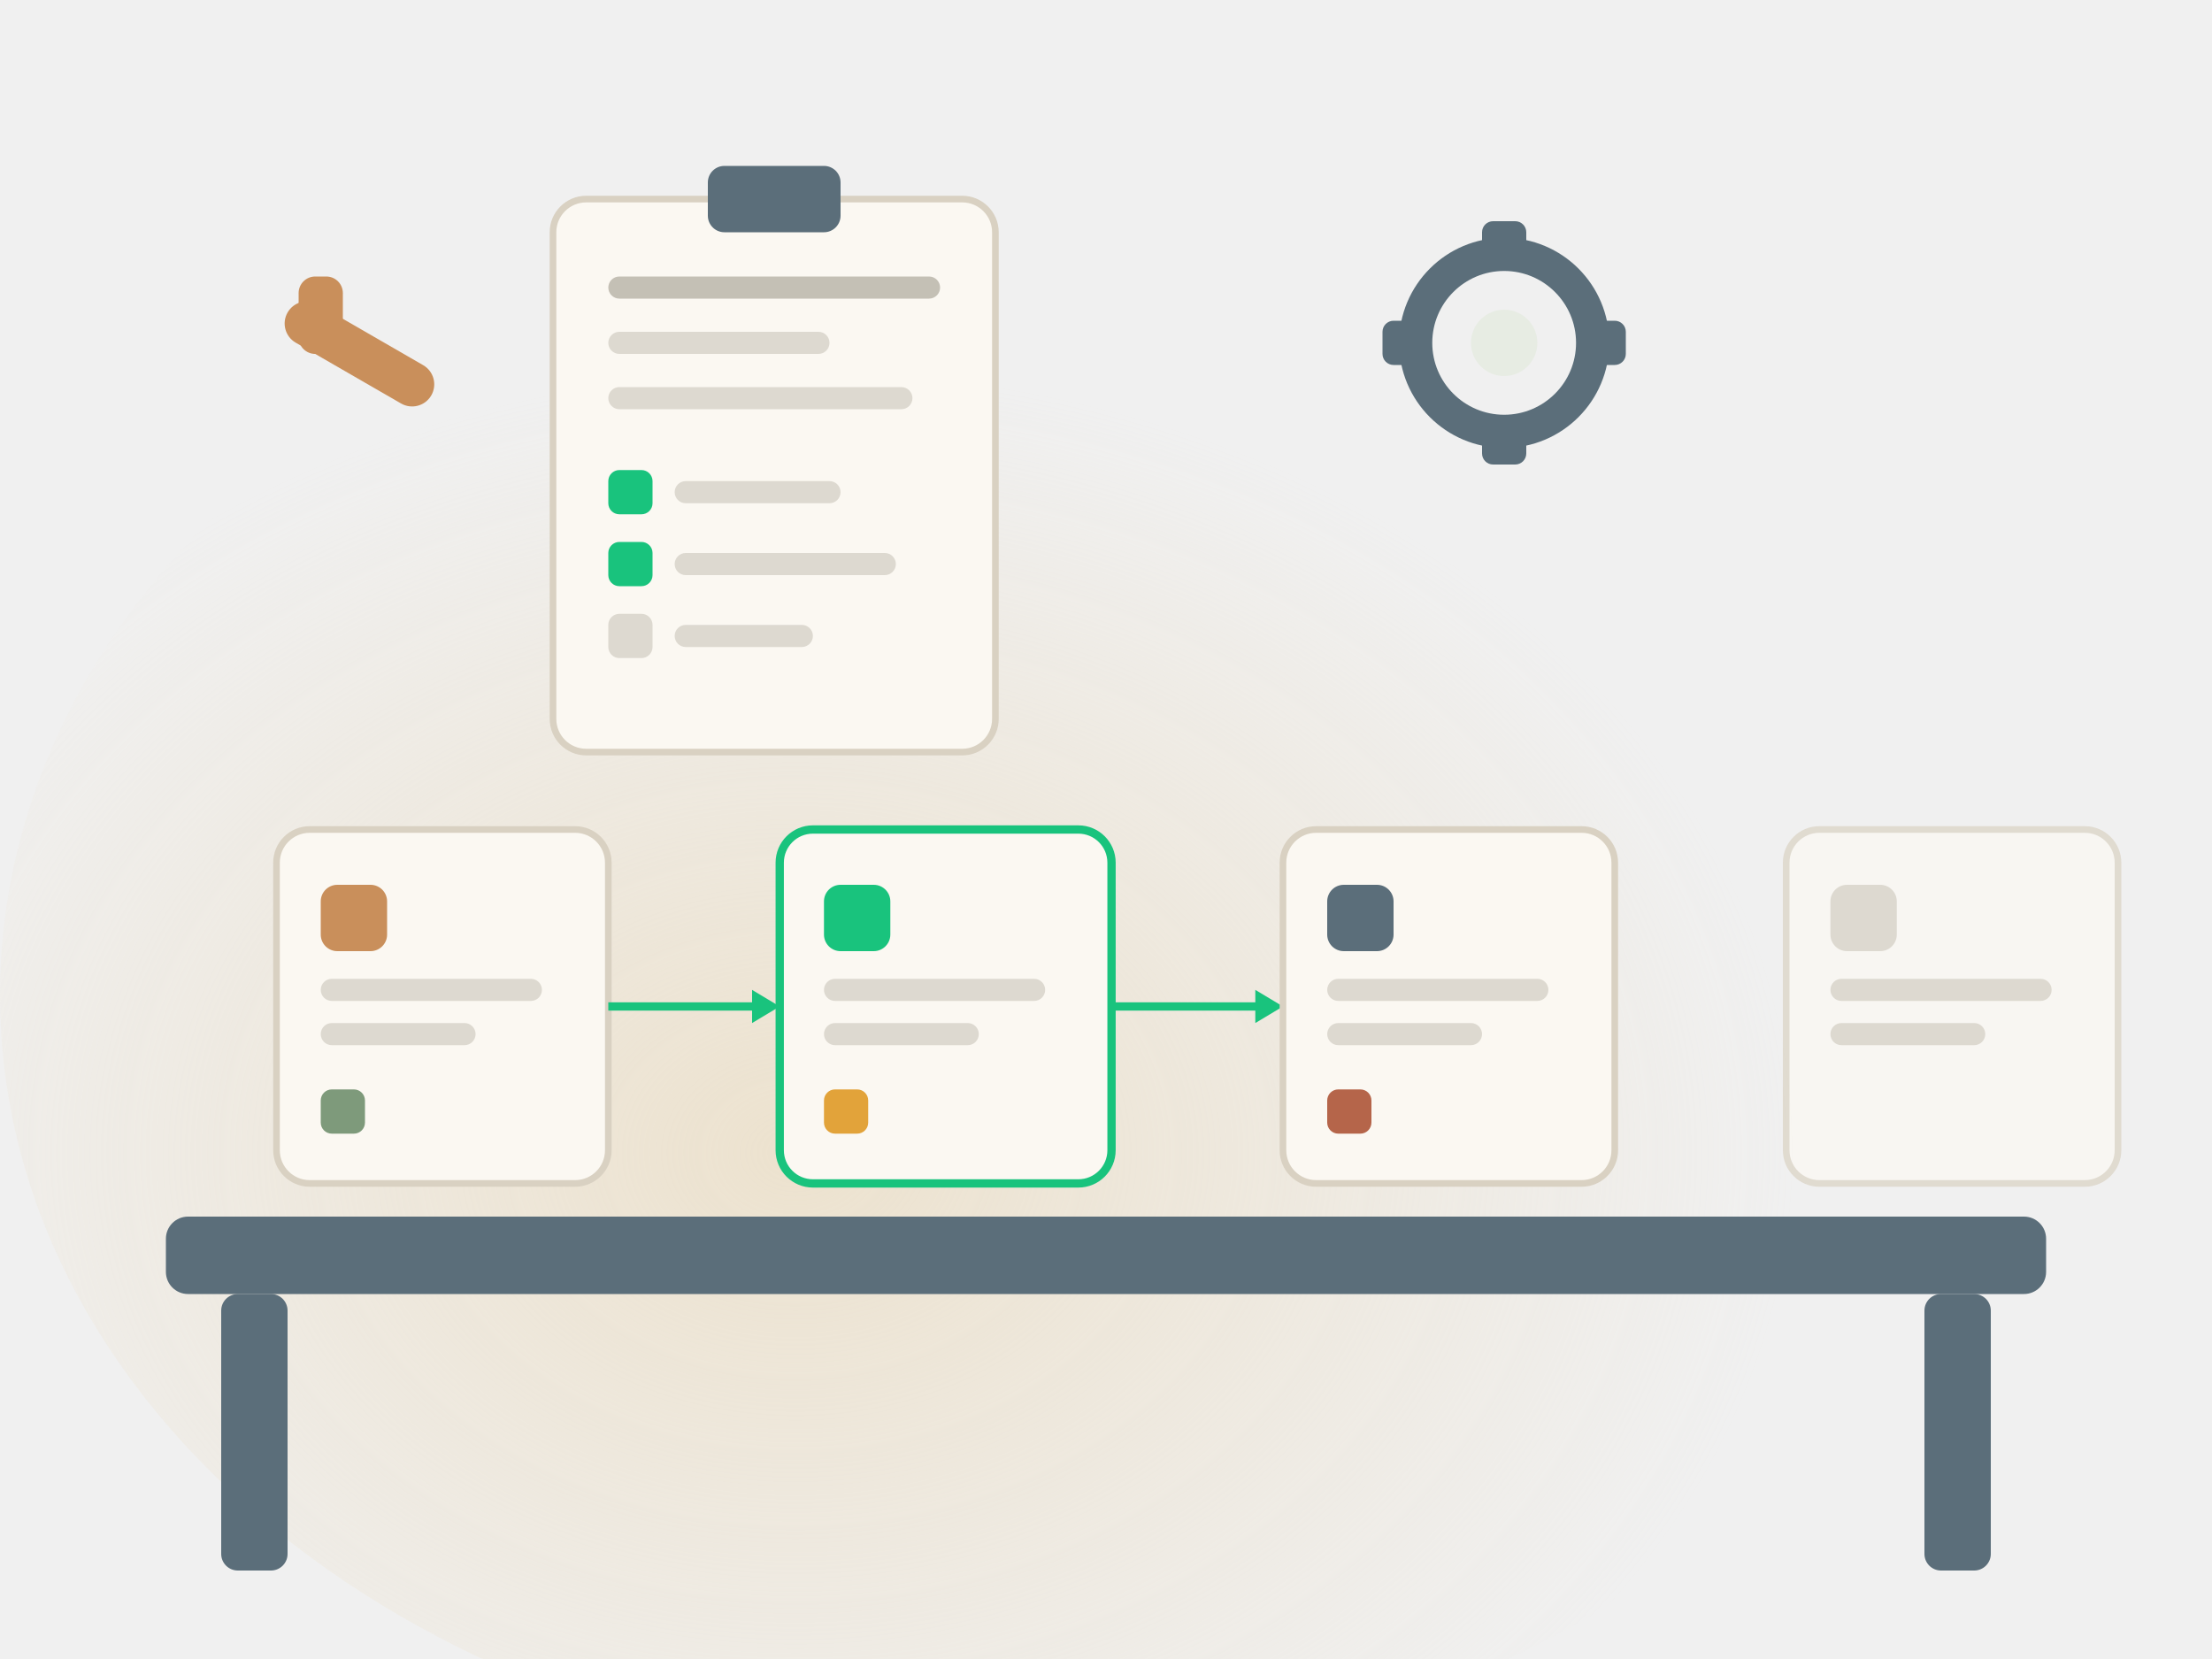
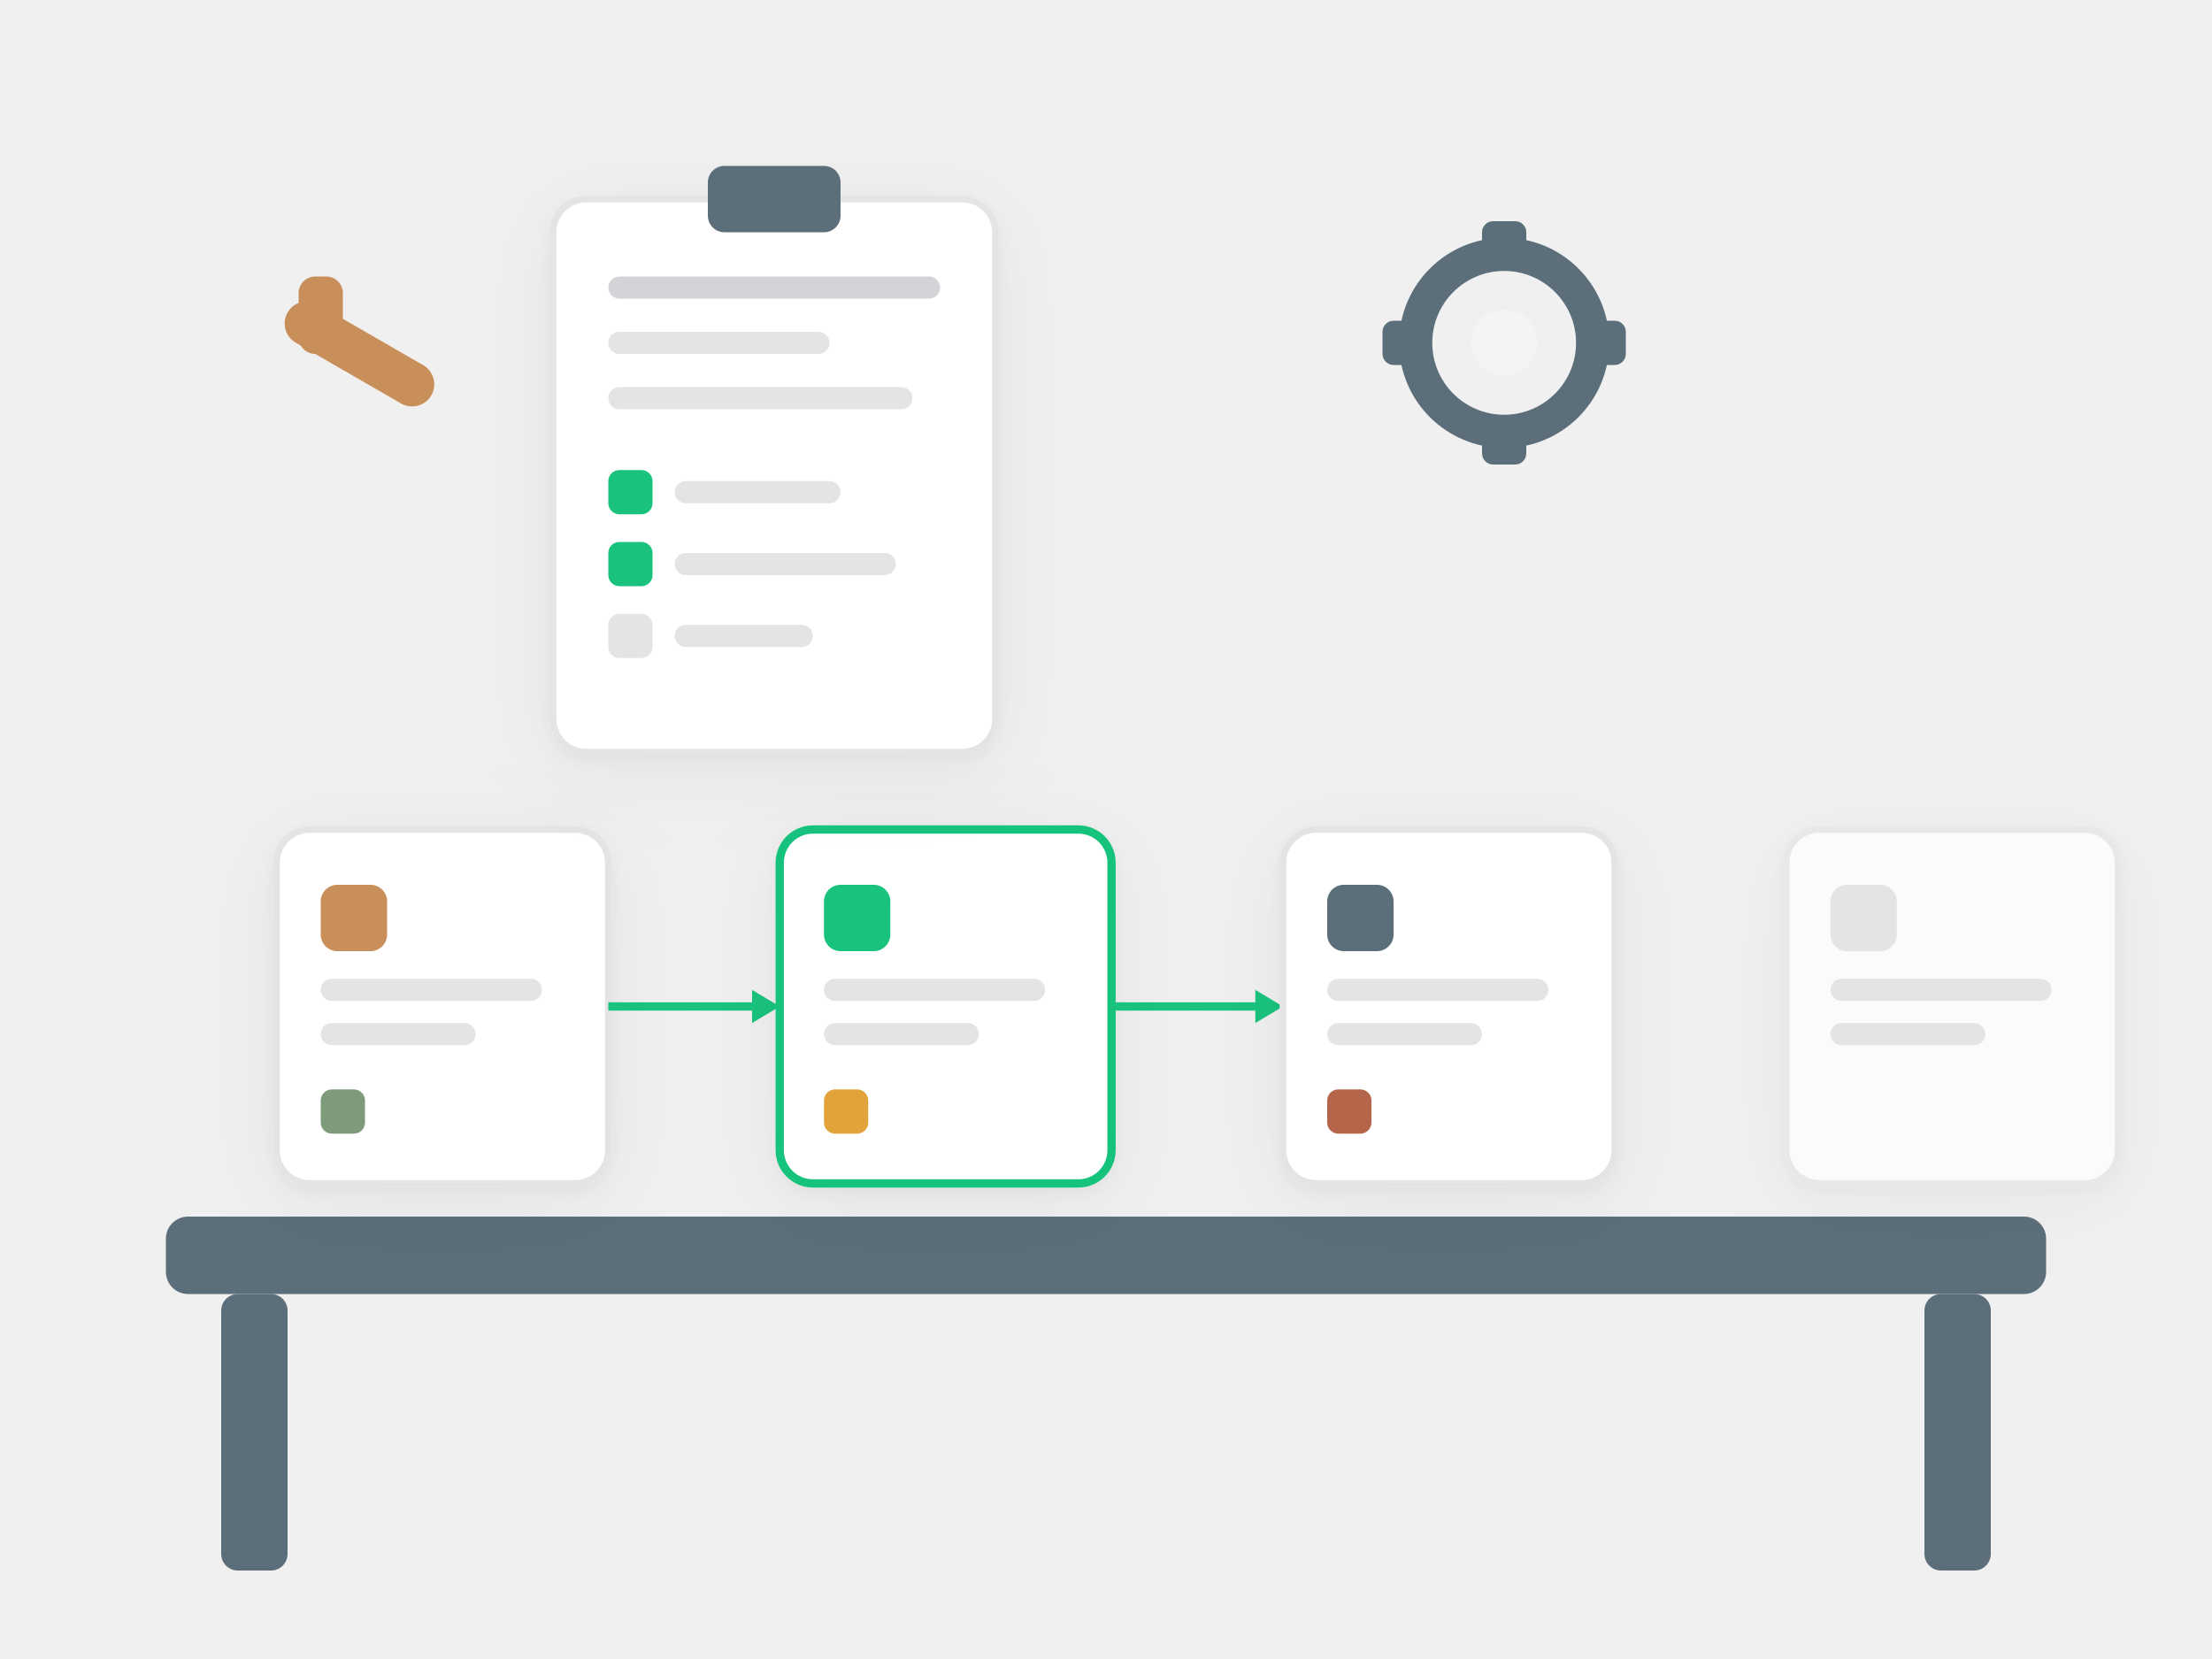
<svg xmlns="http://www.w3.org/2000/svg" viewBox="0 0 400 300" width="400" height="300">
  <style>@keyframes gi-drift-y { 0%,100%{transform:translateY(0)} 50%{transform:translateY(-6px)} }
@keyframes gi-drift-x { 0%,100%{transform:translateX(0)} 50%{transform:translateX(5px)} }
@keyframes gi-pulse-op { 0%,100%{opacity:1} 50%{opacity:0.55} }
@keyframes gi-stamp-in { 0%{transform:scale(1.4);opacity:0} 15%{transform:scale(0.9);opacity:1} 25%{transform:scale(1)} 100%{transform:scale(1)} }
@keyframes gi-slide-right { 0%{transform:translateX(-18px);opacity:0} 20%{transform:translateX(0);opacity:1} 80%{transform:translateX(0);opacity:1} 100%{transform:translateX(18px);opacity:0} }
@keyframes gi-travel-line { 0%{stroke-dashoffset:60} 100%{stroke-dashoffset:0} }
@keyframes gi-bob { 0%,100%{transform:translateY(0)} 50%{transform:translateY(-4px)} }
@keyframes gi-fade-cycle { 0%,15%{opacity:0} 25%,75%{opacity:1} 85%,100%{opacity:0} }
@keyframes gi-grow-bar { from{transform:scaleY(0)} to{transform:scaleY(1)} }
@keyframes gi-rise-bar { 0%,100%{transform:scaleY(0.4)} 50%{transform:scaleY(1)} }
@keyframes gi-spin-slow { from{transform:rotate(0deg)} to{transform:rotate(360deg)} }
@keyframes gi-blink { 0%,90%,100%{opacity:1} 95%{opacity:0} }


[style*="gi-stamp-in"],[style*="gi-grow-bar"],[style*="gi-rise-bar"]{transform-box:fill-box;transform-origin:center}
[style*="gi-grow-bar"],[style*="gi-rise-bar"]{transform-origin:center bottom}
@media (prefers-reduced-motion: reduce){*{animation:none!important}}
+ rect[fill="#FFFFFF"][stroke]{filter:drop-shadow(0 1px 1px rgba(0,0,0,0.04)) drop-shadow(0 3px 8px rgba(0,0,0,0.05))}
</style>
  <defs>
    <filter id="grain8">
      <feTurbulence type="fractalNoise" baseFrequency="0.65" numOctaves="3" stitchTiles="stitch" />
      <feColorMatrix type="saturate" values="0" />
      <feBlend in="SourceGraphic" mode="overlay" />
      <feComposite in2="SourceGraphic" operator="in" />
    </filter>
    <radialGradient id="b8a" cx="40%" cy="60%" r="50%">
      <stop offset="0%" stop-color="#EBDCC0" stop-opacity="0.7" />
      <stop offset="100%" stop-color="#EBDCC0" stop-opacity="0" />
    </radialGradient>
    <pattern id="d8" width="14" height="14" patternUnits="userSpaceOnUse">
      <circle cx="7" cy="7" r="0.7" fill="#2A2B28" opacity="0.13" />
    </pattern>
  </defs>
-   <ellipse cx="180" cy="180" rx="180" ry="140" fill="url(#b8a)" />
  <rect x="30" y="220" width="340" height="14" rx="4" fill="#5B6E7A" />
  <rect x="40" y="234" width="12" height="50" rx="3" fill="#5B6E7A" />
  <rect x="348" y="234" width="12" height="50" rx="3" fill="#5B6E7A" />
  <g style="animation:gi-drift-y 9s ease-in-out infinite 0.2s">
-     <rect x="50" y="150" width="60" height="64" rx="6" fill="#FBF8F2" stroke="#D9D1C2" stroke-width="1.2" />
+     <rect x="50" y="150" width="60" height="64" rx="6" fill="#FFFFFF" stroke="#E4E4E7" stroke-width="1.2" />
    <rect x="58" y="160" width="12" height="12" rx="3" fill="#C98F5B" />
-     <rect x="58" y="177" width="40" height="4" rx="2" fill="#DDD9D0" />
-     <rect x="58" y="185" width="28" height="4" rx="2" fill="#DDD9D0" />
+     <rect x="58" y="177" width="40" height="4" rx="2" fill="#E4E4E7" />
+     <rect x="58" y="185" width="28" height="4" rx="2" fill="#E4E4E7" />
    <rect x="58" y="197" width="8" height="8" rx="2" fill="#7E9A7B" />
  </g>
  <g style="animation:gi-pulse-op 3s ease-in-out infinite 0s">
    <line x1="110" y1="182" x2="138" y2="182" stroke="#19C37D" stroke-width="1.5" />
    <polygon points="136,179 141,182 136,185" fill="#19C37D" />
  </g>
  <g style="animation:gi-drift-y 10s ease-in-out infinite 0.7s">
-     <rect x="141" y="150" width="60" height="64" rx="6" fill="#FBF8F2" stroke="#19C37D" stroke-width="1.5" />
+     <rect x="141" y="150" width="60" height="64" rx="6" fill="#FFFFFF" stroke="#19C37D" stroke-width="1.5" />
    <rect x="149" y="160" width="12" height="12" rx="3" fill="#19C37D" />
-     <rect x="149" y="177" width="40" height="4" rx="2" fill="#DDD9D0" />
-     <rect x="149" y="185" width="28" height="4" rx="2" fill="#DDD9D0" />
+     <rect x="149" y="177" width="40" height="4" rx="2" fill="#E4E4E7" />
+     <rect x="149" y="185" width="28" height="4" rx="2" fill="#E4E4E7" />
    <rect x="149" y="197" width="8" height="8" rx="2" fill="#E2A33A" />
  </g>
  <g style="animation:gi-pulse-op 3s ease-in-out infinite 0.6s">
    <line x1="201" y1="182" x2="229" y2="182" stroke="#19C37D" stroke-width="1.5" />
    <polygon points="227,179 232,182 227,185" fill="#19C37D" />
  </g>
  <g style="animation:gi-drift-y 11s ease-in-out infinite 1.2s">
-     <rect x="232" y="150" width="60" height="64" rx="6" fill="#FBF8F2" stroke="#D9D1C2" stroke-width="1.2" />
+     <rect x="232" y="150" width="60" height="64" rx="6" fill="#FFFFFF" stroke="#E4E4E7" stroke-width="1.2" />
    <rect x="240" y="160" width="12" height="12" rx="3" fill="#5B6E7A" />
-     <rect x="240" y="177" width="40" height="4" rx="2" fill="#DDD9D0" />
-     <rect x="240" y="185" width="28" height="4" rx="2" fill="#DDD9D0" />
+     <rect x="240" y="177" width="40" height="4" rx="2" fill="#E4E4E7" />
+     <rect x="240" y="185" width="28" height="4" rx="2" fill="#E4E4E7" />
    <rect x="240" y="197" width="8" height="8" rx="2" fill="#B5654A" />
  </g>
  <g style="animation:gi-drift-y 9s ease-in-out infinite 0s">
-     <rect x="323" y="150" width="60" height="64" rx="6" fill="#FBF8F2" stroke="#D9D1C2" stroke-width="1.2" opacity="0.7" />
-     <rect x="331" y="160" width="12" height="12" rx="3" fill="#DDD9D0" />
-     <rect x="331" y="177" width="40" height="4" rx="2" fill="#DDD9D0" />
-     <rect x="331" y="185" width="28" height="4" rx="2" fill="#DDD9D0" />
+     <rect x="323" y="150" width="60" height="64" rx="6" fill="#FFFFFF" stroke="#E4E4E7" stroke-width="1.2" opacity="0.7" />
+     <rect x="331" y="160" width="12" height="12" rx="3" fill="#E4E4E7" />
+     <rect x="331" y="177" width="40" height="4" rx="2" fill="#E4E4E7" />
+     <rect x="331" y="185" width="28" height="4" rx="2" fill="#E4E4E7" />
  </g>
  <g transform="translate(50,50)">
    <g style="animation:gi-bob 12s ease-in-out infinite 0.5s">
      <rect x="0" y="10" width="30" height="8" rx="4" fill="#C98F5B" transform="rotate(30 15 14)" />
      <rect x="4" y="0" width="8" height="14" rx="3" fill="#C98F5B" />
    </g>
  </g>
  <g transform="translate(100,30)">
    <g style="animation:gi-bob 10s ease-in-out infinite 1s">
-       <rect x="0" y="6" width="80" height="100" rx="6" fill="#FBF8F2" stroke="#D9D1C2" stroke-width="1.2" />
+       <rect x="0" y="6" width="80" height="100" rx="6" fill="#FFFFFF" stroke="#E4E4E7" stroke-width="1.2" />
      <rect x="28" y="0" width="24" height="12" rx="3" fill="#5B6E7A" />
-       <rect x="10" y="20" width="60" height="4" rx="2" fill="#C4C0B5" />
-       <rect x="10" y="30" width="40" height="4" rx="2" fill="#DDD9D0" />
-       <rect x="10" y="40" width="55" height="4" rx="2" fill="#DDD9D0" />
+       <rect x="10" y="20" width="60" height="4" rx="2" fill="#D4D4D8" />
+       <rect x="10" y="30" width="40" height="4" rx="2" fill="#E4E4E7" />
+       <rect x="10" y="40" width="55" height="4" rx="2" fill="#E4E4E7" />
      <rect x="10" y="55" width="8" height="8" rx="2" fill="#19C37D" />
-       <rect x="22" y="57" width="30" height="4" rx="2" fill="#DDD9D0" />
+       <rect x="22" y="57" width="30" height="4" rx="2" fill="#E4E4E7" />
      <rect x="10" y="68" width="8" height="8" rx="2" fill="#19C37D" />
-       <rect x="22" y="70" width="40" height="4" rx="2" fill="#DDD9D0" />
-       <rect x="10" y="81" width="8" height="8" rx="2" fill="#DDD9D0" />
-       <rect x="22" y="83" width="25" height="4" rx="2" fill="#DDD9D0" />
+       <rect x="22" y="70" width="40" height="4" rx="2" fill="#E4E4E7" />
+       <rect x="10" y="81" width="8" height="8" rx="2" fill="#E4E4E7" />
+       <rect x="22" y="83" width="25" height="4" rx="2" fill="#E4E4E7" />
    </g>
  </g>
  <g transform="translate(250,40)">
    <g style="animation:gi-spin-slow 18s linear infinite">
      <circle cx="22" cy="22" r="16" fill="none" stroke="#5B6E7A" stroke-width="6" />
      <rect x="18" y="0" width="8" height="8" rx="2" fill="#5B6E7A" />
      <rect x="18" y="36" width="8" height="8" rx="2" fill="#5B6E7A" />
      <rect x="0" y="18" width="8" height="8" rx="2" fill="#5B6E7A" />
      <rect x="36" y="18" width="8" height="8" rx="2" fill="#5B6E7A" />
-       <circle cx="22" cy="22" r="6" fill="#E7ECE3" />
+       <circle cx="22" cy="22" r="6" fill="#F4F4F5" />
    </g>
  </g>
</svg>
